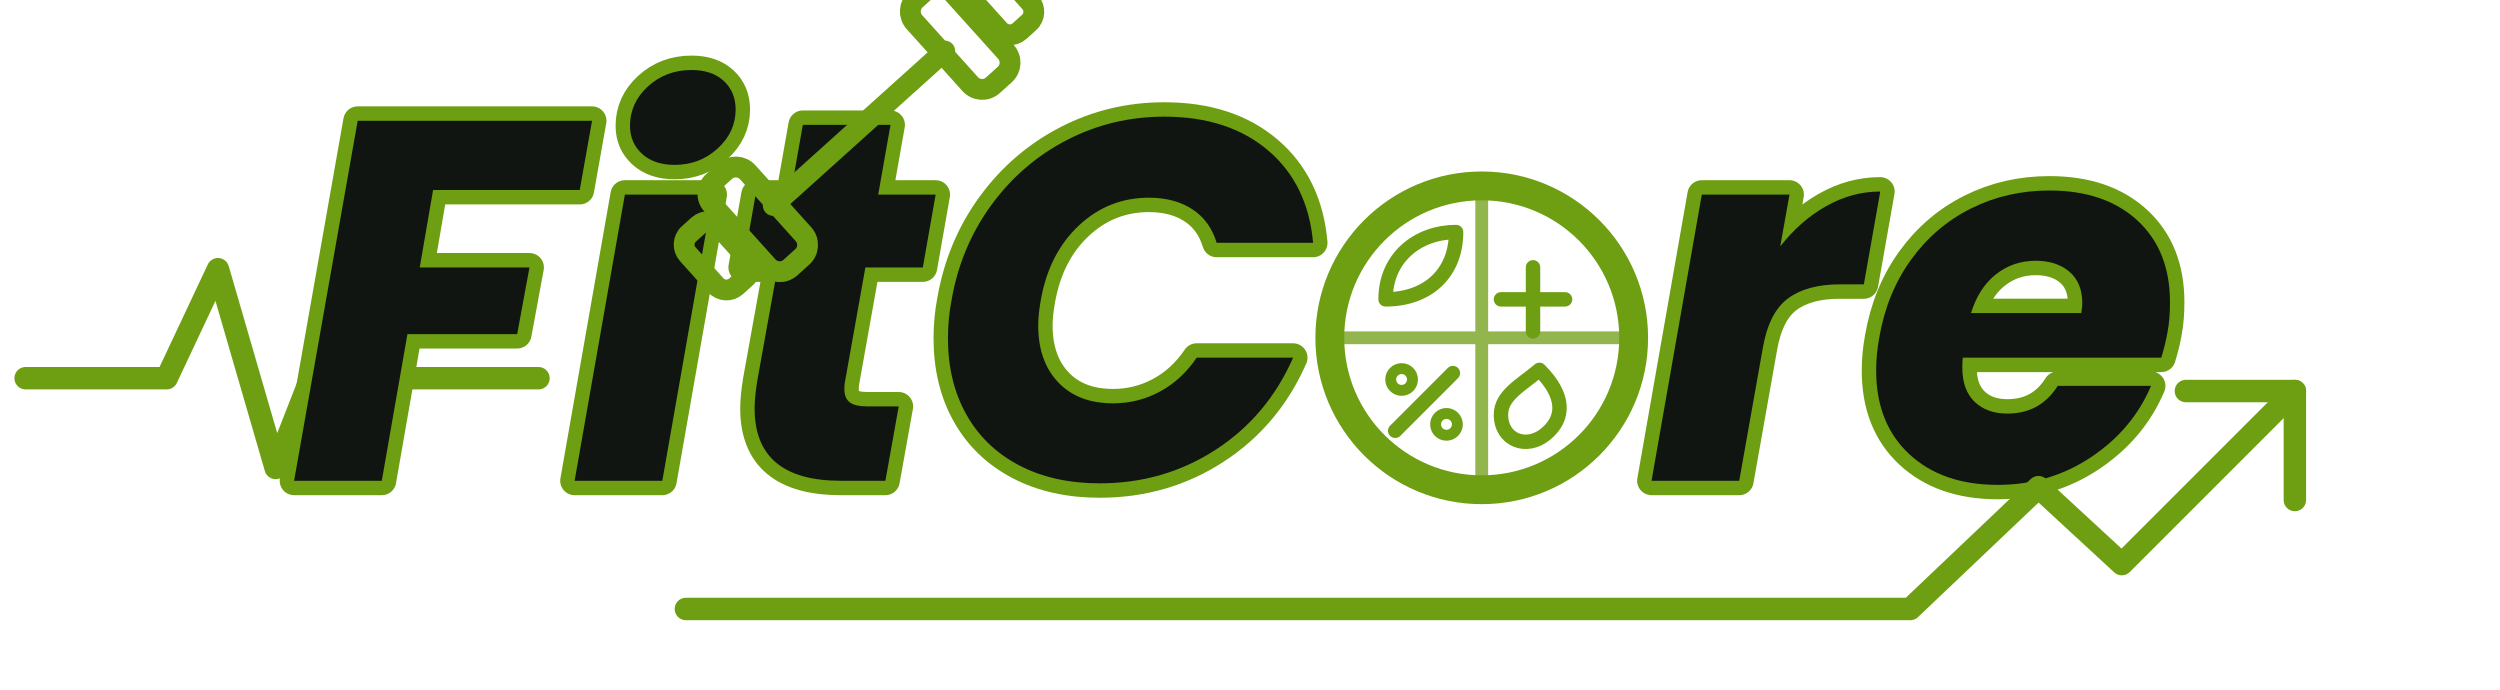
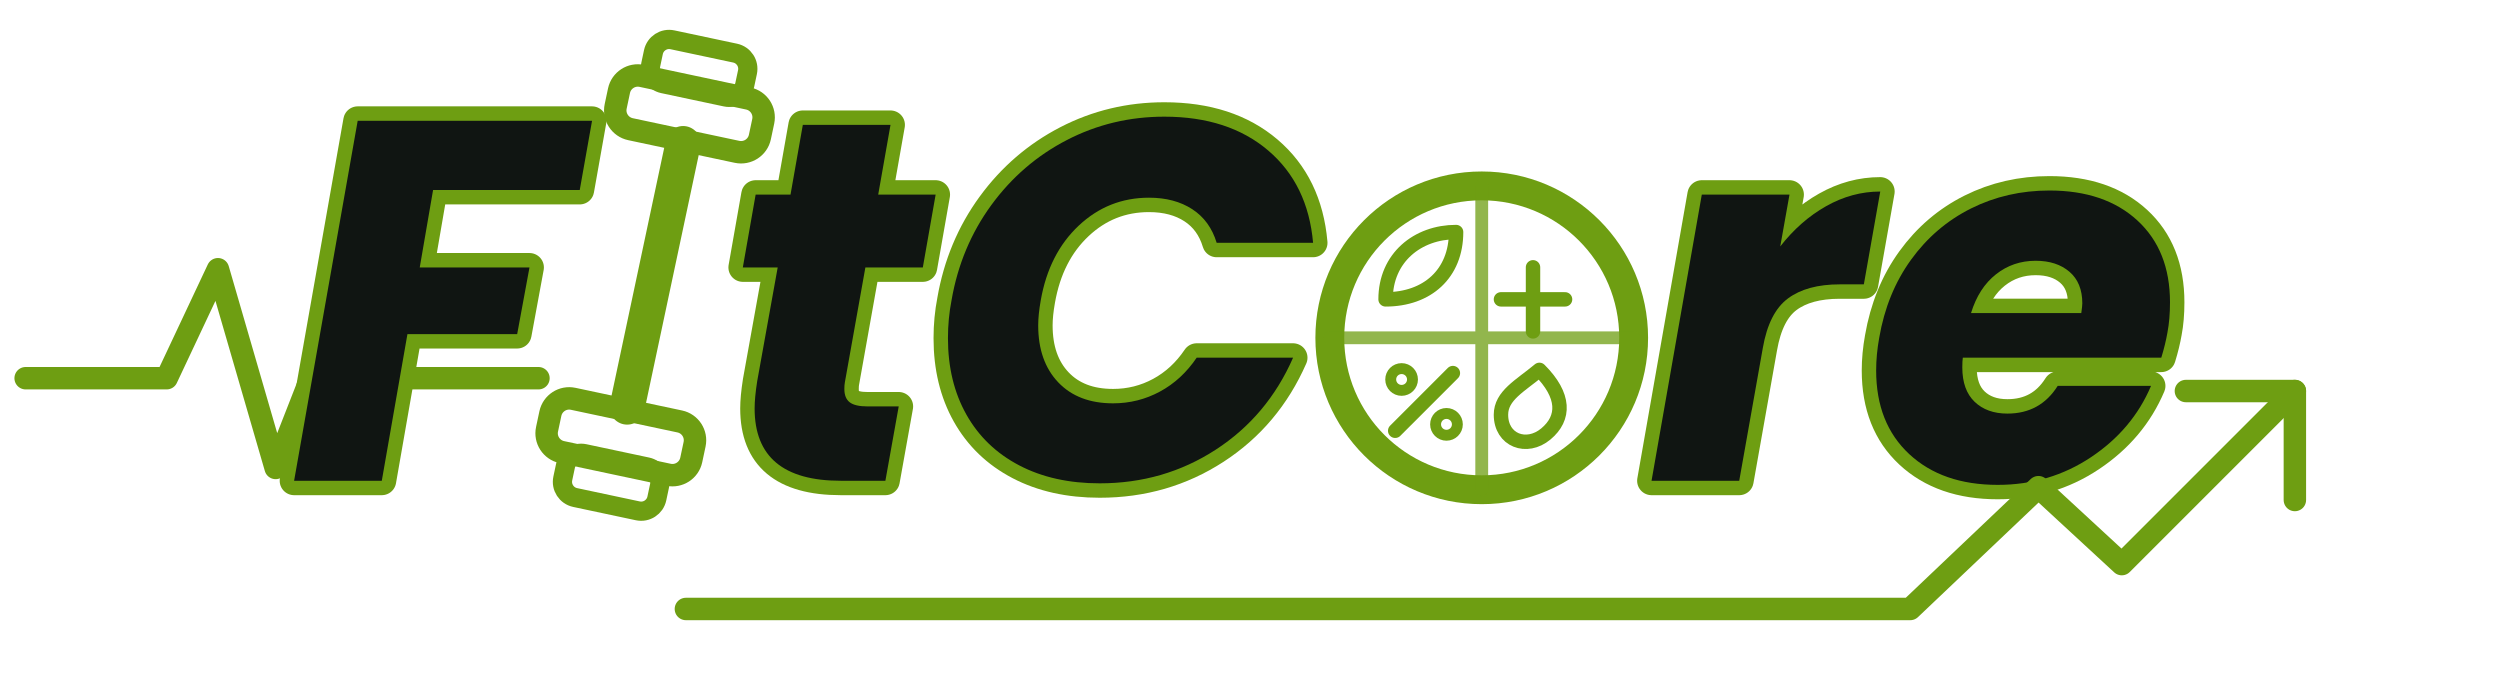
<svg xmlns="http://www.w3.org/2000/svg" viewBox="0 0 780 215" width="780" height="215" role="img" aria-label="FitCore">
  <path d="M 8 118 H 52 L 68 84 L 86 146 L 104 100 L 118 118 H 168" fill="none" stroke="#6E9E12" stroke-width="7" stroke-linecap="round" stroke-linejoin="round" />
  <g transform="translate(90.0,150.0) scale(0.16,-0.16)" fill="none" stroke="#6E9E12" stroke-width="56.2" stroke-linejoin="round">
    <path d="M592 702 568 567H282L256 416H470L446 286H232L182 0H11L135 702Z" transform="translate(0,0)" />
-     <path d="M119 692Q119 737 154.0 769.0Q189 801 239 801Q279 801 302.0 779.5Q325 758 325 724Q325 680 290.0 648.0Q255 616 206 616Q166 616 142.5 637.5Q119 659 119 692ZM280 558 182 0H11L109 558Z" transform="translate(547,0)" />
    <path d="M243 192Q242 187 242 179Q242 161 252.5 153.0Q263 145 287 145H348L322 0H235Q67 0 67 141Q67 162 72 194L112 416H44L69 558H137L161 694H332L308 558H420L395 416H283Z" transform="translate(842,0)" />
    <path d="M460 710Q585 710 662.5 644.0Q740 578 750 464H562Q549 507 514.5 529.5Q480 552 430 552Q351 552 293.0 497.5Q235 443 219 352Q214 324 214 303Q214 233 253.0 192.0Q292 151 360 151Q409 151 451.5 174.0Q494 197 523 240H711Q661 126 560.0 60.5Q459 -5 334 -5Q244 -5 177.0 30.0Q110 65 74.0 129.0Q38 193 38 278Q38 316 45 352Q63 456 122.5 537.5Q182 619 270.0 664.5Q358 710 460 710Z" transform="translate(1248,0)" />
    <path d="M457 564 425 383H378Q314 383 277.0 355.5Q240 328 228 259L182 0H11L109 558H280L262 457Q301 507 351.5 535.5Q402 564 457 564Z" transform="translate(2647,0)" />
    <path d="M594 348Q594 315 589 289Q585 266 577 240H190Q189 234 189 221Q189 177 213.0 154.0Q237 131 277 131Q341 131 375 185H557Q521 100 440.0 46.0Q359 -8 258 -8Q150 -8 85.5 52.0Q21 112 21 215Q21 246 27 279Q42 366 89.0 431.0Q136 496 206.0 531.0Q276 566 359 566Q467 566 530.5 507.5Q594 449 594 348ZM423 346Q423 386 398.0 407.5Q373 429 332 429Q288 429 254.5 402.5Q221 376 206 327H421Q423 341 423 346Z" transform="translate(3075,0)" />
  </g>
  <g transform="translate(90.0,150.0) scale(0.16,-0.16)" fill="#101512">
    <path d="M592 702 568 567H282L256 416H470L446 286H232L182 0H11L135 702Z" transform="translate(0,0)" />
-     <path d="M119 692Q119 737 154.0 769.0Q189 801 239 801Q279 801 302.0 779.5Q325 758 325 724Q325 680 290.0 648.0Q255 616 206 616Q166 616 142.5 637.5Q119 659 119 692ZM280 558 182 0H11L109 558Z" transform="translate(547,0)" />
    <path d="M243 192Q242 187 242 179Q242 161 252.5 153.0Q263 145 287 145H348L322 0H235Q67 0 67 141Q67 162 72 194L112 416H44L69 558H137L161 694H332L308 558H420L395 416H283Z" transform="translate(842,0)" />
    <path d="M460 710Q585 710 662.5 644.0Q740 578 750 464H562Q549 507 514.5 529.5Q480 552 430 552Q351 552 293.0 497.5Q235 443 219 352Q214 324 214 303Q214 233 253.0 192.0Q292 151 360 151Q409 151 451.5 174.0Q494 197 523 240H711Q661 126 560.0 60.5Q459 -5 334 -5Q244 -5 177.0 30.0Q110 65 74.0 129.0Q38 193 38 278Q38 316 45 352Q63 456 122.5 537.5Q182 619 270.0 664.5Q358 710 460 710Z" transform="translate(1248,0)" />
    <path d="M457 564 425 383H378Q314 383 277.0 355.5Q240 328 228 259L182 0H11L109 558H280L262 457Q301 507 351.5 535.5Q402 564 457 564Z" transform="translate(2647,0)" />
    <path d="M594 348Q594 315 589 289Q585 266 577 240H190Q189 234 189 221Q189 177 213.0 154.0Q237 131 277 131Q341 131 375 185H557Q521 100 440.0 46.0Q359 -8 258 -8Q150 -8 85.5 52.0Q21 112 21 215Q21 246 27 279Q42 366 89.0 431.0Q136 496 206.0 531.0Q276 566 359 566Q467 566 530.5 507.5Q594 449 594 348ZM423 346Q423 386 398.0 407.5Q373 429 332 429Q288 429 254.5 402.5Q221 376 206 327H421Q423 341 423 346Z" transform="translate(3075,0)" />
  </g>
  <g fill="none" stroke="#6E9E12" stroke-linecap="round" stroke-linejoin="round">
    <circle cx="462.3" cy="105.4" r="47.4" stroke-width="9" />
    <path d="M 462.3 58 V 152.8 M 414.9 105.4 H 509.7" stroke-width="4" opacity="0.75" />
    <path d="M 432.3 93.4 c 0 -13 10 -21 22 -21 0 13 -9 21 -22 21 z" stroke-width="4.5" />
    <path d="M 478.3 83.4 v 20 M 468.3 93.4 h 20" stroke-width="4.5" />
    <path d="M 435.3 134.4 l 18 -18" stroke-width="4.5" />
    <circle cx="437.3" cy="118.4" r="3.4" stroke-width="3.4" />
    <circle cx="451.3" cy="132.4" r="3.4" stroke-width="3.4" />
    <path d="M 480.3 115.4 c 8 8 8 15 2 20 -6 5 -14 2 -14 -6 0 -6 6 -9 12 -14 z" stroke-width="4.5" />
  </g>
-   <g transform="rotate(-42 268 40)" fill="none" stroke="#6E9E12" stroke-linecap="round" stroke-linejoin="round" stroke-width="6.5">
-     <path d="M 232 40 H 304" />
-     <rect x="218" y="22" width="15" height="36" rx="5" />
-     <rect x="202" y="29" width="13" height="22" rx="4.5" />
-     <rect x="303" y="22" width="15" height="36" rx="5" />
-     <rect x="321" y="29" width="13" height="22" rx="4.5" />
+   <g transform="rotate(12 204.4 85.9)" fill="none" stroke="#6E9E12" stroke-linecap="round" stroke-linejoin="round">
+     <path d="M 204.4 43.9 V 127.9" stroke-width="11" />
+     <rect x="181.4" y="25.9" width="46" height="17" rx="6" stroke-width="7" />
+     <rect x="189.4" y="12.9" width="30" height="14" rx="5" stroke-width="6" />
+     <rect x="181.4" y="128.9" width="46" height="17" rx="6" stroke-width="7" />
+     <rect x="189.4" y="144.9" width="30" height="14" rx="5" stroke-width="6" />
  </g>
  <g fill="none" stroke="#6E9E12" stroke-width="7" stroke-linecap="round" stroke-linejoin="round">
    <path d="M 214 190 H 596 L 636 152 L 662 176 L 716 122" />
    <path d="M 682 122 H 716 V 156" />
  </g>
</svg>
